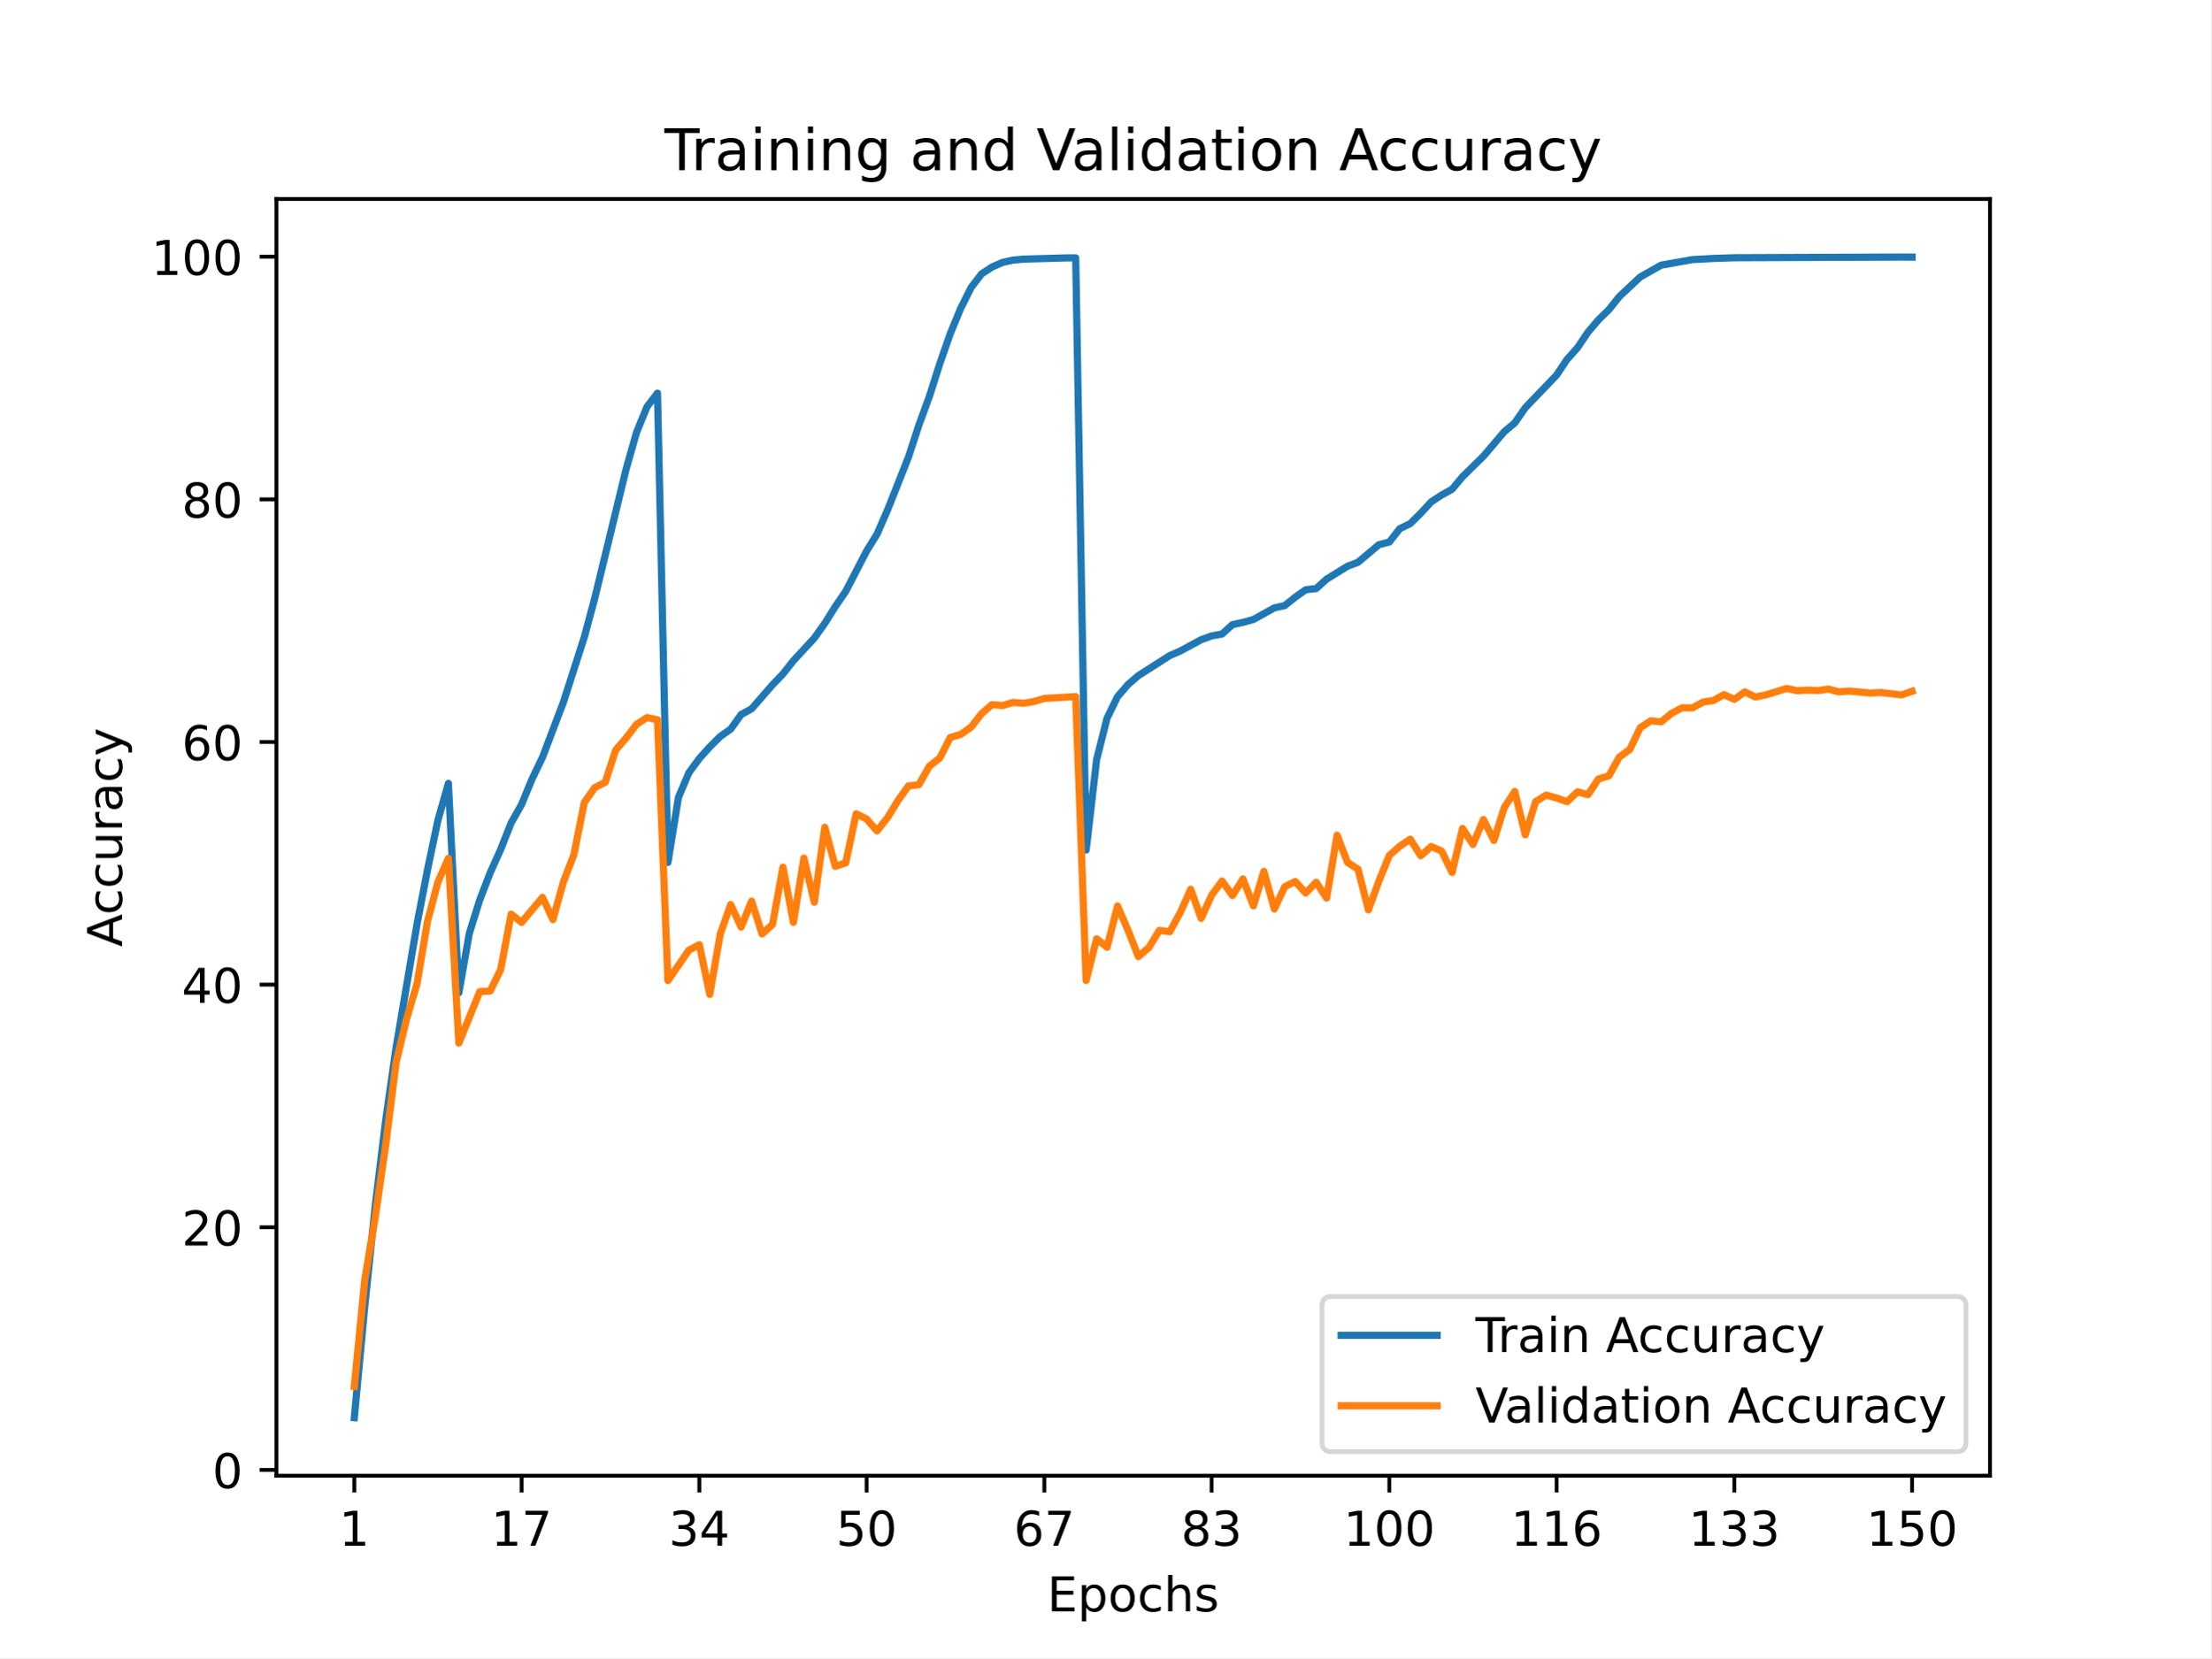
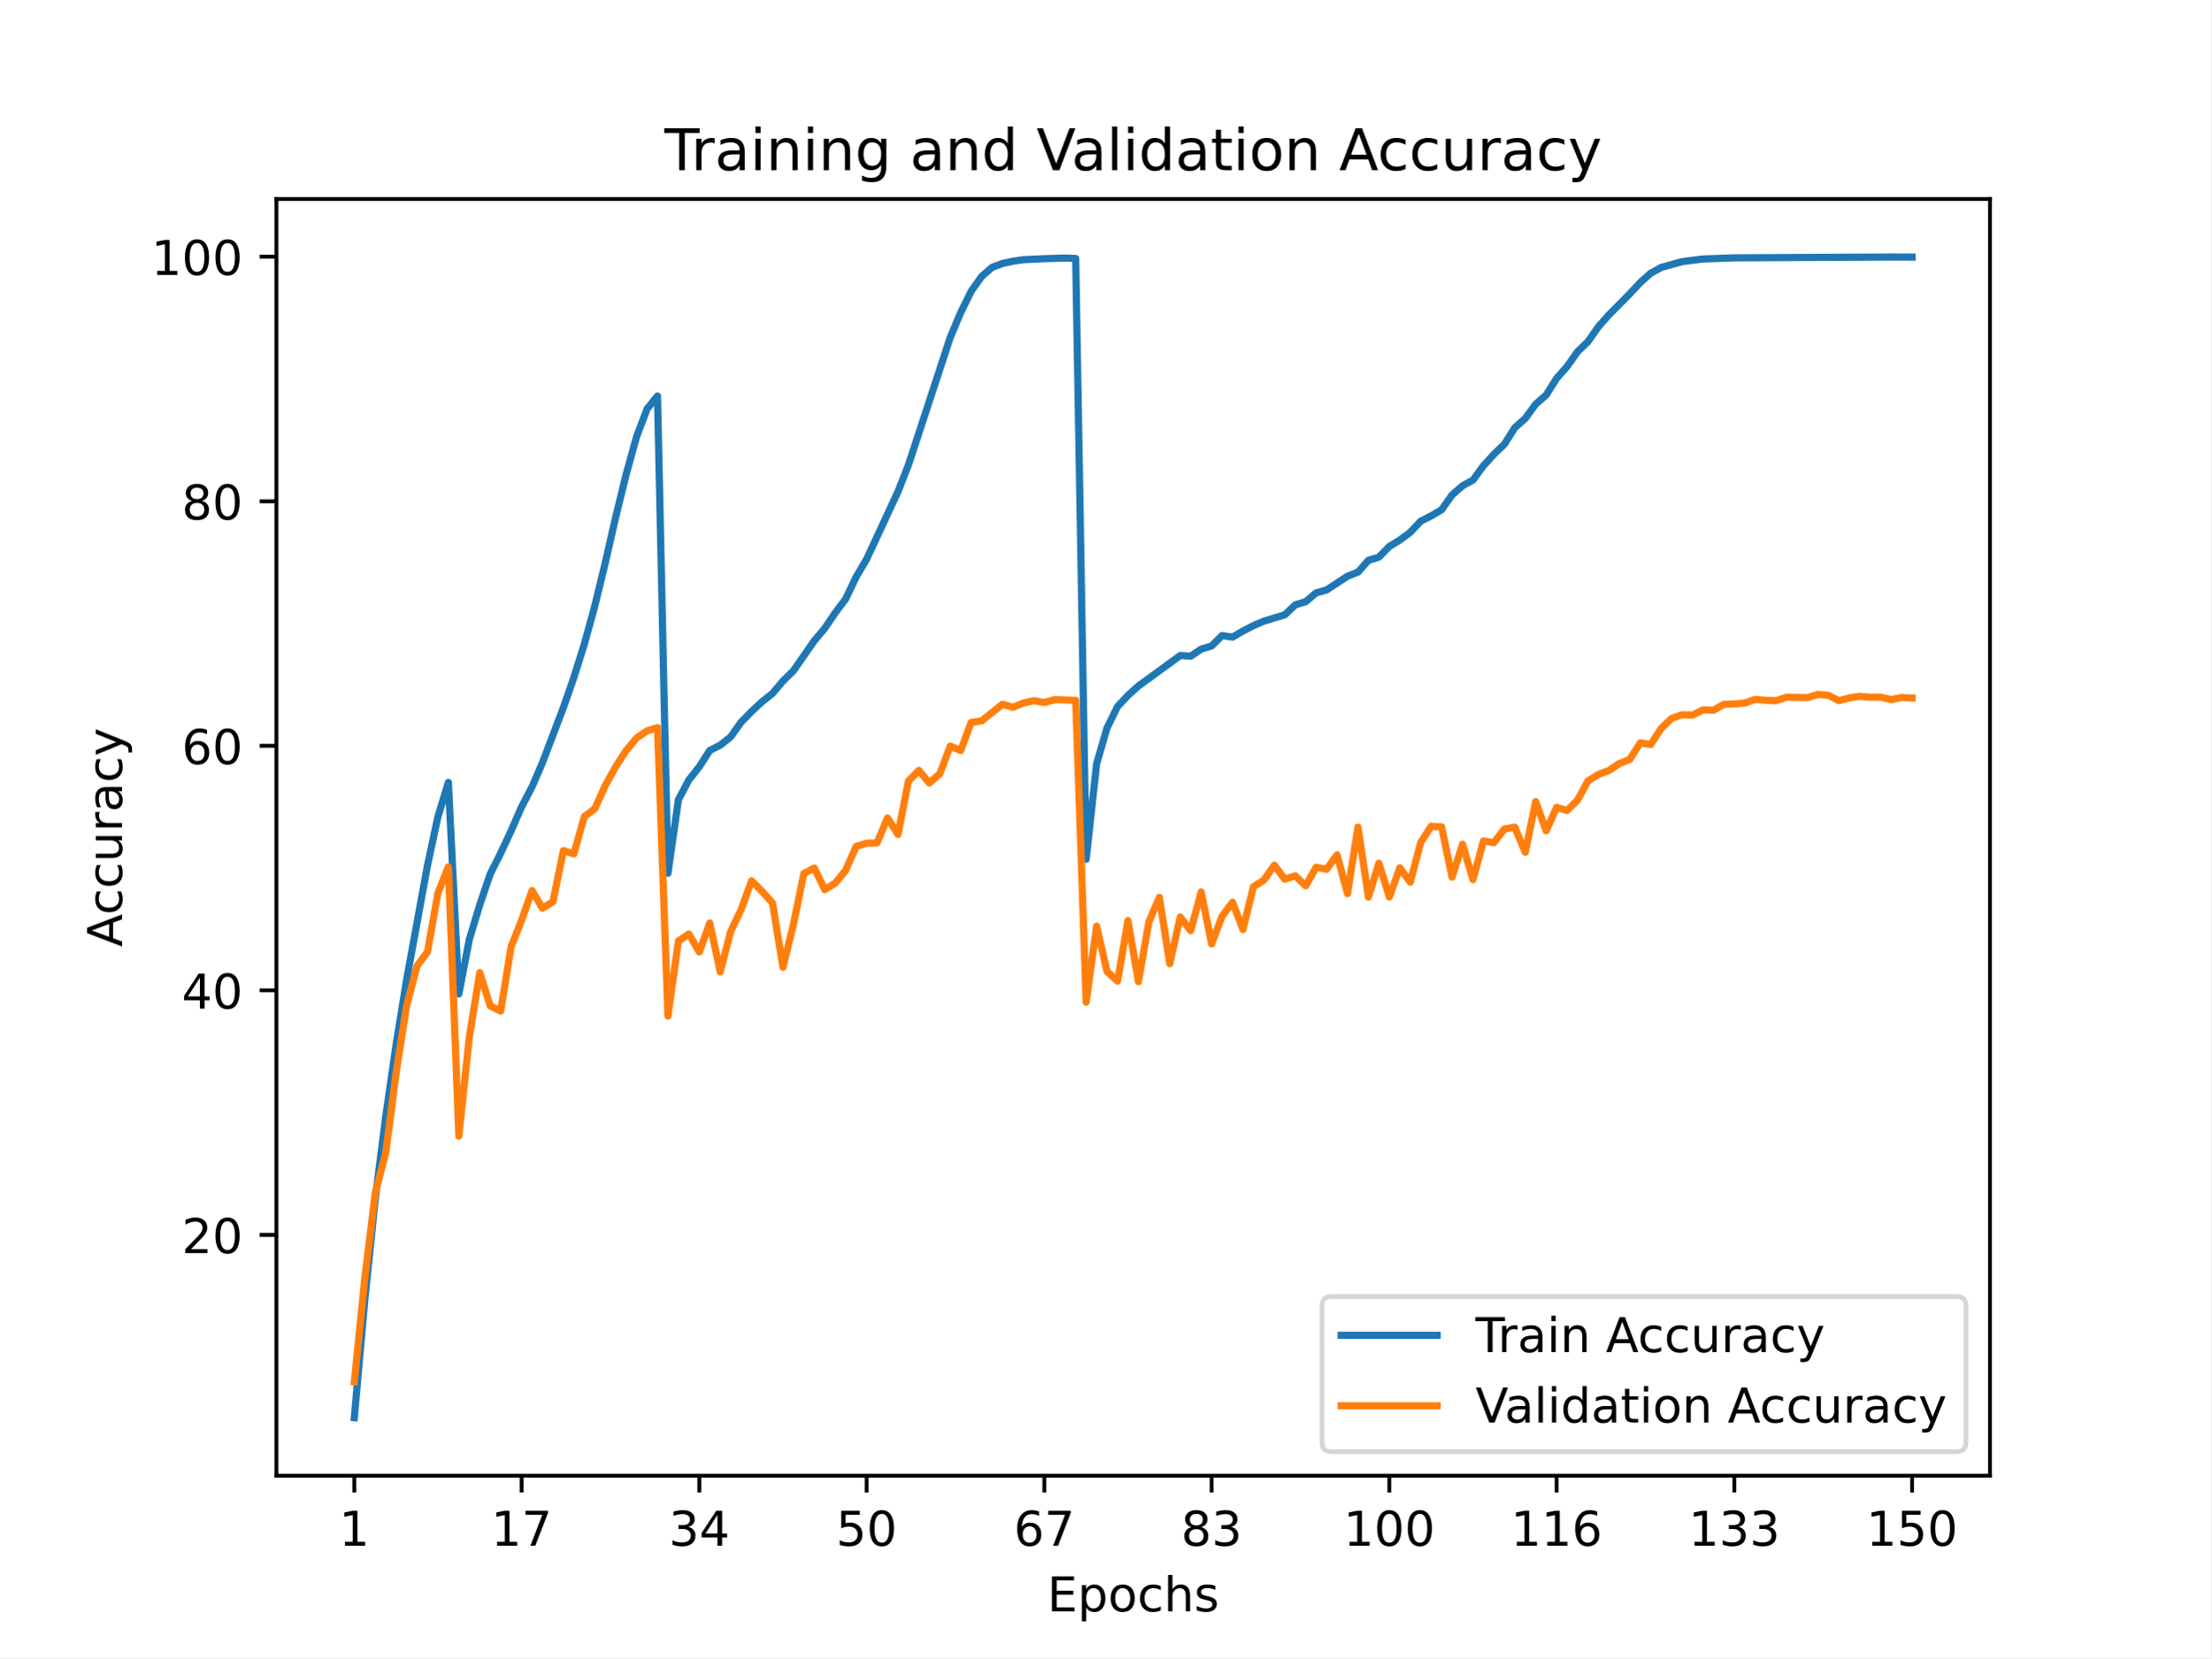
<svg xmlns="http://www.w3.org/2000/svg" xmlns:xlink="http://www.w3.org/1999/xlink" width="460.8pt" height="345.6pt" viewBox="0 0 460.8 345.6" version="1.1">
  <defs>
    <style type="text/css">*{stroke-linejoin: round; stroke-linecap: butt}</style>
  </defs>
  <g id="figure_1">
    <g id="patch_1">
      <path d="M 0 345.6  L 460.8 345.6  L 460.8 0  L 0 0  z " style="fill: #ffffff" />
    </g>
    <g id="axes_1">
      <g id="patch_2">
        <path d="M 57.6 307.584  L 414.72 307.584  L 414.72 41.472  L 57.6 41.472  z " style="fill: #ffffff" />
      </g>
      <g id="matplotlib.axis_1">
        <g id="xtick_1">
          <g id="line2d_1">
            <defs>
-               <path id="m2bbf288b9b" d="M 0 0  L 0 3.5  " style="stroke: #000000; stroke-width: 0.8" />
+               <path id="m70bf646342" d="M 0 0  L 0 3.5  " style="stroke: #000000; stroke-width: 0.8" />
            </defs>
            <g>
-               <use xlink:href="#m2bbf288b9b" x="73.833" y="307.584" style="stroke: #000000; stroke-width: 0.8" />
+               <use xlink:href="#m70bf646342" x="73.833" y="307.584" style="stroke: #000000; stroke-width: 0.8" />
            </g>
          </g>
          <g id="text_1">
            <g transform="translate(70.65148 322.1824) scale(0.1 -0.1)">
              <defs>
                <path id="DejaVuSans-31" d="M 794 531  L 1825 531  L 1825 4091  L 703 3866  L 703 4441  L 1819 4666  L 2450 4666  L 2450 531  L 3481 531  L 3481 0  L 794 0  L 794 531  z " transform="scale(0.015625)" />
              </defs>
              <use xlink:href="#DejaVuSans-31" />
            </g>
          </g>
        </g>
        <g id="xtick_2">
          <g id="line2d_2">
            <g>
-               <use xlink:href="#m2bbf288b9b" x="108.695" y="307.584" style="stroke: #000000; stroke-width: 0.8" />
+               <use xlink:href="#m70bf646342" x="108.695" y="307.584" style="stroke: #000000; stroke-width: 0.8" />
            </g>
          </g>
          <g id="text_2">
            <g transform="translate(102.3325 322.1824) scale(0.1 -0.1)">
              <defs>
                <path id="DejaVuSans-37" d="M 525 4666  L 3525 4666  L 3525 4397  L 1831 0  L 1172 0  L 2766 4134  L 525 4134  L 525 4666  z " transform="scale(0.015625)" />
              </defs>
              <use xlink:href="#DejaVuSans-31" />
              <use xlink:href="#DejaVuSans-37" x="63.623" />
            </g>
          </g>
        </g>
        <g id="xtick_3">
          <g id="line2d_3">
            <g>
-               <use xlink:href="#m2bbf288b9b" x="145.736" y="307.584" style="stroke: #000000; stroke-width: 0.8" />
+               <use xlink:href="#m70bf646342" x="145.736" y="307.584" style="stroke: #000000; stroke-width: 0.8" />
            </g>
          </g>
          <g id="text_3">
            <g transform="translate(139.3736 322.1824) scale(0.1 -0.1)">
              <defs>
                <path id="DejaVuSans-33" d="M 2597 2516  Q 3050 2419 3304 2112  Q 3559 1806 3559 1356  Q 3559 666 3084 287  Q 2609 -91 1734 -91  Q 1441 -91 1130 -33  Q 819 25 488 141  L 488 750  Q 750 597 1062 519  Q 1375 441 1716 441  Q 2309 441 2620 675  Q 2931 909 2931 1356  Q 2931 1769 2642 2001  Q 2353 2234 1838 2234  L 1294 2234  L 1294 2753  L 1863 2753  Q 2328 2753 2575 2939  Q 2822 3125 2822 3475  Q 2822 3834 2567 4026  Q 2313 4219 1838 4219  Q 1578 4219 1281 4162  Q 984 4106 628 3988  L 628 4550  Q 988 4650 1302 4700  Q 1616 4750 1894 4750  Q 2613 4750 3031 4423  Q 3450 4097 3450 3541  Q 3450 3153 3228 2886  Q 3006 2619 2597 2516  z " transform="scale(0.015625)" />
                <path id="DejaVuSans-34" d="M 2419 4116  L 825 1625  L 2419 1625  L 2419 4116  z M 2253 4666  L 3047 4666  L 3047 1625  L 3713 1625  L 3713 1100  L 3047 1100  L 3047 0  L 2419 0  L 2419 1100  L 313 1100  L 313 1709  L 2253 4666  z " transform="scale(0.015625)" />
              </defs>
              <use xlink:href="#DejaVuSans-33" />
              <use xlink:href="#DejaVuSans-34" x="63.623" />
            </g>
          </g>
        </g>
        <g id="xtick_4">
          <g id="line2d_4">
            <g>
-               <use xlink:href="#m2bbf288b9b" x="180.598" y="307.584" style="stroke: #000000; stroke-width: 0.8" />
+               <use xlink:href="#m70bf646342" x="180.598" y="307.584" style="stroke: #000000; stroke-width: 0.8" />
            </g>
          </g>
          <g id="text_4">
            <g transform="translate(174.2358 322.1824) scale(0.1 -0.1)">
              <defs>
                <path id="DejaVuSans-35" d="M 691 4666  L 3169 4666  L 3169 4134  L 1269 4134  L 1269 2991  Q 1406 3038 1543 3061  Q 1681 3084 1819 3084  Q 2600 3084 3056 2656  Q 3513 2228 3513 1497  Q 3513 744 3044 326  Q 2575 -91 1722 -91  Q 1428 -91 1123 -41  Q 819 9 494 109  L 494 744  Q 775 591 1075 516  Q 1375 441 1709 441  Q 2250 441 2565 725  Q 2881 1009 2881 1497  Q 2881 1984 2565 2268  Q 2250 2553 1709 2553  Q 1456 2553 1204 2497  Q 953 2441 691 2322  L 691 4666  z " transform="scale(0.015625)" />
                <path id="DejaVuSans-30" d="M 2034 4250  Q 1547 4250 1301 3770  Q 1056 3291 1056 2328  Q 1056 1369 1301 889  Q 1547 409 2034 409  Q 2525 409 2770 889  Q 3016 1369 3016 2328  Q 3016 3291 2770 3770  Q 2525 4250 2034 4250  z M 2034 4750  Q 2819 4750 3233 4129  Q 3647 3509 3647 2328  Q 3647 1150 3233 529  Q 2819 -91 2034 -91  Q 1250 -91 836 529  Q 422 1150 422 2328  Q 422 3509 836 4129  Q 1250 4750 2034 4750  z " transform="scale(0.015625)" />
              </defs>
              <use xlink:href="#DejaVuSans-35" />
              <use xlink:href="#DejaVuSans-30" x="63.623" />
            </g>
          </g>
        </g>
        <g id="xtick_5">
          <g id="line2d_5">
            <g>
-               <use xlink:href="#m2bbf288b9b" x="217.639" y="307.584" style="stroke: #000000; stroke-width: 0.8" />
+               <use xlink:href="#m70bf646342" x="217.639" y="307.584" style="stroke: #000000; stroke-width: 0.8" />
            </g>
          </g>
          <g id="text_5">
            <g transform="translate(211.2769 322.1824) scale(0.1 -0.1)">
              <defs>
                <path id="DejaVuSans-36" d="M 2113 2584  Q 1688 2584 1439 2293  Q 1191 2003 1191 1497  Q 1191 994 1439 701  Q 1688 409 2113 409  Q 2538 409 2786 701  Q 3034 994 3034 1497  Q 3034 2003 2786 2293  Q 2538 2584 2113 2584  z M 3366 4563  L 3366 3988  Q 3128 4100 2886 4159  Q 2644 4219 2406 4219  Q 1781 4219 1451 3797  Q 1122 3375 1075 2522  Q 1259 2794 1537 2939  Q 1816 3084 2150 3084  Q 2853 3084 3261 2657  Q 3669 2231 3669 1497  Q 3669 778 3244 343  Q 2819 -91 2113 -91  Q 1303 -91 875 529  Q 447 1150 447 2328  Q 447 3434 972 4092  Q 1497 4750 2381 4750  Q 2619 4750 2861 4703  Q 3103 4656 3366 4563  z " transform="scale(0.015625)" />
              </defs>
              <use xlink:href="#DejaVuSans-36" />
              <use xlink:href="#DejaVuSans-37" x="63.623" />
            </g>
          </g>
        </g>
        <g id="xtick_6">
          <g id="line2d_6">
            <g>
-               <use xlink:href="#m2bbf288b9b" x="252.502" y="307.584" style="stroke: #000000; stroke-width: 0.8" />
+               <use xlink:href="#m70bf646342" x="252.502" y="307.584" style="stroke: #000000; stroke-width: 0.8" />
            </g>
          </g>
          <g id="text_6">
            <g transform="translate(246.1392 322.1824) scale(0.1 -0.1)">
              <defs>
                <path id="DejaVuSans-38" d="M 2034 2216  Q 1584 2216 1326 1975  Q 1069 1734 1069 1313  Q 1069 891 1326 650  Q 1584 409 2034 409  Q 2484 409 2743 651  Q 3003 894 3003 1313  Q 3003 1734 2745 1975  Q 2488 2216 2034 2216  z M 1403 2484  Q 997 2584 770 2862  Q 544 3141 544 3541  Q 544 4100 942 4425  Q 1341 4750 2034 4750  Q 2731 4750 3128 4425  Q 3525 4100 3525 3541  Q 3525 3141 3298 2862  Q 3072 2584 2669 2484  Q 3125 2378 3379 2068  Q 3634 1759 3634 1313  Q 3634 634 3220 271  Q 2806 -91 2034 -91  Q 1263 -91 848 271  Q 434 634 434 1313  Q 434 1759 690 2068  Q 947 2378 1403 2484  z M 1172 3481  Q 1172 3119 1398 2916  Q 1625 2713 2034 2713  Q 2441 2713 2670 2916  Q 2900 3119 2900 3481  Q 2900 3844 2670 4047  Q 2441 4250 2034 4250  Q 1625 4250 1398 4047  Q 1172 3844 1172 3481  z " transform="scale(0.015625)" />
              </defs>
              <use xlink:href="#DejaVuSans-38" />
              <use xlink:href="#DejaVuSans-33" x="63.623" />
            </g>
          </g>
        </g>
        <g id="xtick_7">
          <g id="line2d_7">
            <g>
-               <use xlink:href="#m2bbf288b9b" x="289.543" y="307.584" style="stroke: #000000; stroke-width: 0.8" />
+               <use xlink:href="#m70bf646342" x="289.543" y="307.584" style="stroke: #000000; stroke-width: 0.8" />
            </g>
          </g>
          <g id="text_7">
            <g transform="translate(279.999 322.1824) scale(0.1 -0.1)">
              <use xlink:href="#DejaVuSans-31" />
              <use xlink:href="#DejaVuSans-30" x="63.623" />
              <use xlink:href="#DejaVuSans-30" x="127.246" />
            </g>
          </g>
        </g>
        <g id="xtick_8">
          <g id="line2d_8">
            <g>
-               <use xlink:href="#m2bbf288b9b" x="324.405" y="307.584" style="stroke: #000000; stroke-width: 0.8" />
+               <use xlink:href="#m70bf646342" x="324.405" y="307.584" style="stroke: #000000; stroke-width: 0.8" />
            </g>
          </g>
          <g id="text_8">
            <g transform="translate(314.8613 322.1824) scale(0.1 -0.1)">
              <use xlink:href="#DejaVuSans-31" />
              <use xlink:href="#DejaVuSans-31" x="63.623" />
              <use xlink:href="#DejaVuSans-36" x="127.246" />
            </g>
          </g>
        </g>
        <g id="xtick_9">
          <g id="line2d_9">
            <g>
-               <use xlink:href="#m2bbf288b9b" x="361.446" y="307.584" style="stroke: #000000; stroke-width: 0.8" />
+               <use xlink:href="#m70bf646342" x="361.446" y="307.584" style="stroke: #000000; stroke-width: 0.8" />
            </g>
          </g>
          <g id="text_9">
            <g transform="translate(351.9024 322.1824) scale(0.1 -0.1)">
              <use xlink:href="#DejaVuSans-31" />
              <use xlink:href="#DejaVuSans-33" x="63.623" />
              <use xlink:href="#DejaVuSans-33" x="127.246" />
            </g>
          </g>
        </g>
        <g id="xtick_10">
          <g id="line2d_10">
            <g>
-               <use xlink:href="#m2bbf288b9b" x="398.487" y="307.584" style="stroke: #000000; stroke-width: 0.8" />
+               <use xlink:href="#m70bf646342" x="398.487" y="307.584" style="stroke: #000000; stroke-width: 0.8" />
            </g>
          </g>
          <g id="text_10">
            <g transform="translate(388.9435 322.1824) scale(0.1 -0.1)">
              <use xlink:href="#DejaVuSans-31" />
              <use xlink:href="#DejaVuSans-35" x="63.623" />
              <use xlink:href="#DejaVuSans-30" x="127.246" />
            </g>
          </g>
        </g>
        <g id="text_11">
          <g transform="translate(218.2444 335.8606) scale(0.1 -0.1)">
            <defs>
              <path id="DejaVuSans-45" d="M 628 4666  L 3578 4666  L 3578 4134  L 1259 4134  L 1259 2753  L 3481 2753  L 3481 2222  L 1259 2222  L 1259 531  L 3634 531  L 3634 0  L 628 0  L 628 4666  z " transform="scale(0.015625)" />
              <path id="DejaVuSans-70" d="M 1159 525  L 1159 -1331  L 581 -1331  L 581 3500  L 1159 3500  L 1159 2969  Q 1341 3281 1617 3432  Q 1894 3584 2278 3584  Q 2916 3584 3314 3078  Q 3713 2572 3713 1747  Q 3713 922 3314 415  Q 2916 -91 2278 -91  Q 1894 -91 1617 61  Q 1341 213 1159 525  z M 3116 1747  Q 3116 2381 2855 2742  Q 2594 3103 2138 3103  Q 1681 3103 1420 2742  Q 1159 2381 1159 1747  Q 1159 1113 1420 752  Q 1681 391 2138 391  Q 2594 391 2855 752  Q 3116 1113 3116 1747  z " transform="scale(0.015625)" />
              <path id="DejaVuSans-6f" d="M 1959 3097  Q 1497 3097 1228 2736  Q 959 2375 959 1747  Q 959 1119 1226 758  Q 1494 397 1959 397  Q 2419 397 2687 759  Q 2956 1122 2956 1747  Q 2956 2369 2687 2733  Q 2419 3097 1959 3097  z M 1959 3584  Q 2709 3584 3137 3096  Q 3566 2609 3566 1747  Q 3566 888 3137 398  Q 2709 -91 1959 -91  Q 1206 -91 779 398  Q 353 888 353 1747  Q 353 2609 779 3096  Q 1206 3584 1959 3584  z " transform="scale(0.015625)" />
              <path id="DejaVuSans-63" d="M 3122 3366  L 3122 2828  Q 2878 2963 2633 3030  Q 2388 3097 2138 3097  Q 1578 3097 1268 2742  Q 959 2388 959 1747  Q 959 1106 1268 751  Q 1578 397 2138 397  Q 2388 397 2633 464  Q 2878 531 3122 666  L 3122 134  Q 2881 22 2623 -34  Q 2366 -91 2075 -91  Q 1284 -91 818 406  Q 353 903 353 1747  Q 353 2603 823 3093  Q 1294 3584 2113 3584  Q 2378 3584 2631 3529  Q 2884 3475 3122 3366  z " transform="scale(0.015625)" />
              <path id="DejaVuSans-68" d="M 3513 2113  L 3513 0  L 2938 0  L 2938 2094  Q 2938 2591 2744 2837  Q 2550 3084 2163 3084  Q 1697 3084 1428 2787  Q 1159 2491 1159 1978  L 1159 0  L 581 0  L 581 4863  L 1159 4863  L 1159 2956  Q 1366 3272 1645 3428  Q 1925 3584 2291 3584  Q 2894 3584 3203 3211  Q 3513 2838 3513 2113  z " transform="scale(0.015625)" />
              <path id="DejaVuSans-73" d="M 2834 3397  L 2834 2853  Q 2591 2978 2328 3040  Q 2066 3103 1784 3103  Q 1356 3103 1142 2972  Q 928 2841 928 2578  Q 928 2378 1081 2264  Q 1234 2150 1697 2047  L 1894 2003  Q 2506 1872 2764 1633  Q 3022 1394 3022 966  Q 3022 478 2636 193  Q 2250 -91 1575 -91  Q 1294 -91 989 -36  Q 684 19 347 128  L 347 722  Q 666 556 975 473  Q 1284 391 1588 391  Q 1994 391 2212 530  Q 2431 669 2431 922  Q 2431 1156 2273 1281  Q 2116 1406 1581 1522  L 1381 1569  Q 847 1681 609 1914  Q 372 2147 372 2553  Q 372 3047 722 3315  Q 1072 3584 1716 3584  Q 2034 3584 2315 3537  Q 2597 3491 2834 3397  z " transform="scale(0.015625)" />
            </defs>
            <use xlink:href="#DejaVuSans-45" />
            <use xlink:href="#DejaVuSans-70" x="63.184" />
            <use xlink:href="#DejaVuSans-6f" x="126.66" />
            <use xlink:href="#DejaVuSans-63" x="187.842" />
            <use xlink:href="#DejaVuSans-68" x="242.822" />
            <use xlink:href="#DejaVuSans-73" x="306.201" />
          </g>
        </g>
      </g>
      <g id="matplotlib.axis_2">
        <g id="ytick_1">
          <g id="line2d_11">
            <defs>
-               <path id="m4a420f2486" d="M 0 0  L -3.5 0  " style="stroke: #000000; stroke-width: 0.8" />
+               <path id="m95fb54e5c7" d="M 0 0  L -3.5 0  " style="stroke: #000000; stroke-width: 0.8" />
            </defs>
            <g>
-               <use xlink:href="#m4a420f2486" x="57.6" y="306.38" style="stroke: #000000; stroke-width: 0.8" />
+               <use xlink:href="#m95fb54e5c7" x="57.6" y="257.397" style="stroke: #000000; stroke-width: 0.8" />
            </g>
          </g>
          <g id="text_12">
-             <g transform="translate(44.2375 310.1789) scale(0.1 -0.1)">
-               <use xlink:href="#DejaVuSans-30" />
+             <g transform="translate(37.875 261.1965) scale(0.1 -0.1)">
+               <defs>
+                 <path id="DejaVuSans-32" d="M 1228 531  L 3431 531  L 3431 0  L 469 0  L 469 531  Q 828 903 1448 1529  Q 2069 2156 2228 2338  Q 2531 2678 2651 2914  Q 2772 3150 2772 3378  Q 2772 3750 2511 3984  Q 2250 4219 1831 4219  Q 1534 4219 1204 4116  Q 875 4013 500 3803  L 500 4441  Q 881 4594 1212 4672  Q 1544 4750 1819 4750  Q 2544 4750 2975 4387  Q 3406 4025 3406 3419  Q 3406 3131 3298 2873  Q 3191 2616 2906 2266  Q 2828 2175 2409 1742  Q 1991 1309 1228 531  z " transform="scale(0.015625)" />
+               </defs>
+               <use xlink:href="#DejaVuSans-32" />
+               <use xlink:href="#DejaVuSans-30" x="63.623" />
            </g>
          </g>
        </g>
        <g id="ytick_2">
          <g id="line2d_12">
            <g>
-               <use xlink:href="#m4a420f2486" x="57.6" y="255.803" style="stroke: #000000; stroke-width: 0.8" />
+               <use xlink:href="#m95fb54e5c7" x="57.6" y="206.423" style="stroke: #000000; stroke-width: 0.8" />
            </g>
          </g>
          <g id="text_13">
-             <g transform="translate(37.875 259.6024) scale(0.1 -0.1)">
-               <defs>
-                 <path id="DejaVuSans-32" d="M 1228 531  L 3431 531  L 3431 0  L 469 0  L 469 531  Q 828 903 1448 1529  Q 2069 2156 2228 2338  Q 2531 2678 2651 2914  Q 2772 3150 2772 3378  Q 2772 3750 2511 3984  Q 2250 4219 1831 4219  Q 1534 4219 1204 4116  Q 875 4013 500 3803  L 500 4441  Q 881 4594 1212 4672  Q 1544 4750 1819 4750  Q 2544 4750 2975 4387  Q 3406 4025 3406 3419  Q 3406 3131 3298 2873  Q 3191 2616 2906 2266  Q 2828 2175 2409 1742  Q 1991 1309 1228 531  z " transform="scale(0.015625)" />
-               </defs>
-               <use xlink:href="#DejaVuSans-32" />
+             <g transform="translate(37.875 210.222) scale(0.1 -0.1)">
+               <use xlink:href="#DejaVuSans-34" />
              <use xlink:href="#DejaVuSans-30" x="63.623" />
            </g>
          </g>
        </g>
        <g id="ytick_3">
          <g id="line2d_13">
            <g>
-               <use xlink:href="#m4a420f2486" x="57.6" y="205.227" style="stroke: #000000; stroke-width: 0.8" />
+               <use xlink:href="#m95fb54e5c7" x="57.6" y="155.448" style="stroke: #000000; stroke-width: 0.8" />
            </g>
          </g>
          <g id="text_14">
-             <g transform="translate(37.875 209.0259) scale(0.1 -0.1)">
-               <use xlink:href="#DejaVuSans-34" />
+             <g transform="translate(37.875 159.2475) scale(0.1 -0.1)">
+               <use xlink:href="#DejaVuSans-36" />
              <use xlink:href="#DejaVuSans-30" x="63.623" />
            </g>
          </g>
        </g>
        <g id="ytick_4">
          <g id="line2d_14">
            <g>
-               <use xlink:href="#m4a420f2486" x="57.6" y="154.65" style="stroke: #000000; stroke-width: 0.8" />
+               <use xlink:href="#m95fb54e5c7" x="57.6" y="104.474" style="stroke: #000000; stroke-width: 0.8" />
            </g>
          </g>
          <g id="text_15">
-             <g transform="translate(37.875 158.4494) scale(0.1 -0.1)">
-               <use xlink:href="#DejaVuSans-36" />
+             <g transform="translate(37.875 108.2729) scale(0.1 -0.1)">
+               <use xlink:href="#DejaVuSans-38" />
              <use xlink:href="#DejaVuSans-30" x="63.623" />
            </g>
          </g>
        </g>
        <g id="ytick_5">
          <g id="line2d_15">
            <g>
-               <use xlink:href="#m4a420f2486" x="57.6" y="104.074" style="stroke: #000000; stroke-width: 0.8" />
+               <use xlink:href="#m95fb54e5c7" x="57.6" y="53.499" style="stroke: #000000; stroke-width: 0.8" />
            </g>
          </g>
          <g id="text_16">
-             <g transform="translate(37.875 107.8729) scale(0.1 -0.1)">
-               <use xlink:href="#DejaVuSans-38" />
-               <use xlink:href="#DejaVuSans-30" x="63.623" />
-             </g>
-           </g>
-         </g>
-         <g id="ytick_6">
-           <g id="line2d_16">
-             <g>
-               <use xlink:href="#m4a420f2486" x="57.6" y="53.497" style="stroke: #000000; stroke-width: 0.8" />
-             </g>
-           </g>
-           <g id="text_17">
-             <g transform="translate(31.5125 57.29641) scale(0.1 -0.1)">
+             <g transform="translate(31.5125 57.2984) scale(0.1 -0.1)">
              <use xlink:href="#DejaVuSans-31" />
              <use xlink:href="#DejaVuSans-30" x="63.623" />
              <use xlink:href="#DejaVuSans-30" x="127.246" />
            </g>
          </g>
        </g>
-         <g id="text_18">
+         <g id="text_17">
          <g transform="translate(25.43281 197.3561) rotate(-90) scale(0.1 -0.1)">
            <defs>
              <path id="DejaVuSans-41" d="M 2188 4044  L 1331 1722  L 3047 1722  L 2188 4044  z M 1831 4666  L 2547 4666  L 4325 0  L 3669 0  L 3244 1197  L 1141 1197  L 716 0  L 50 0  L 1831 4666  z " transform="scale(0.015625)" />
              <path id="DejaVuSans-75" d="M 544 1381  L 544 3500  L 1119 3500  L 1119 1403  Q 1119 906 1312 657  Q 1506 409 1894 409  Q 2359 409 2629 706  Q 2900 1003 2900 1516  L 2900 3500  L 3475 3500  L 3475 0  L 2900 0  L 2900 538  Q 2691 219 2414 64  Q 2138 -91 1772 -91  Q 1169 -91 856 284  Q 544 659 544 1381  z M 1991 3584  L 1991 3584  z " transform="scale(0.015625)" />
              <path id="DejaVuSans-72" d="M 2631 2963  Q 2534 3019 2420 3045  Q 2306 3072 2169 3072  Q 1681 3072 1420 2755  Q 1159 2438 1159 1844  L 1159 0  L 581 0  L 581 3500  L 1159 3500  L 1159 2956  Q 1341 3275 1631 3429  Q 1922 3584 2338 3584  Q 2397 3584 2469 3576  Q 2541 3569 2628 3553  L 2631 2963  z " transform="scale(0.015625)" />
              <path id="DejaVuSans-61" d="M 2194 1759  Q 1497 1759 1228 1600  Q 959 1441 959 1056  Q 959 750 1161 570  Q 1363 391 1709 391  Q 2188 391 2477 730  Q 2766 1069 2766 1631  L 2766 1759  L 2194 1759  z M 3341 1997  L 3341 0  L 2766 0  L 2766 531  Q 2569 213 2275 61  Q 1981 -91 1556 -91  Q 1019 -91 701 211  Q 384 513 384 1019  Q 384 1609 779 1909  Q 1175 2209 1959 2209  L 2766 2209  L 2766 2266  Q 2766 2663 2505 2880  Q 2244 3097 1772 3097  Q 1472 3097 1187 3025  Q 903 2953 641 2809  L 641 3341  Q 956 3463 1253 3523  Q 1550 3584 1831 3584  Q 2591 3584 2966 3190  Q 3341 2797 3341 1997  z " transform="scale(0.015625)" />
              <path id="DejaVuSans-79" d="M 2059 -325  Q 1816 -950 1584 -1140  Q 1353 -1331 966 -1331  L 506 -1331  L 506 -850  L 844 -850  Q 1081 -850 1212 -737  Q 1344 -625 1503 -206  L 1606 56  L 191 3500  L 800 3500  L 1894 763  L 2988 3500  L 3597 3500  L 2059 -325  z " transform="scale(0.015625)" />
            </defs>
            <use xlink:href="#DejaVuSans-41" />
            <use xlink:href="#DejaVuSans-63" x="66.658" />
            <use xlink:href="#DejaVuSans-63" x="121.639" />
            <use xlink:href="#DejaVuSans-75" x="176.619" />
            <use xlink:href="#DejaVuSans-72" x="239.998" />
            <use xlink:href="#DejaVuSans-61" x="281.111" />
            <use xlink:href="#DejaVuSans-63" x="342.391" />
            <use xlink:href="#DejaVuSans-79" x="397.371" />
          </g>
        </g>
      </g>
+       <g id="line2d_16">
+         <path d="M 73.833 295.488  L 76.012 270.992  L 78.191 249.942  L 80.369 232.825  L 82.548 217.754  L 84.727 204.244  L 89.085 180.375  L 91.264 170.208  L 93.443 163.082  L 95.622 207.159  L 97.801 195.807  L 99.979 188.605  L 102.158 182.174  L 104.337 177.826  L 106.516 173.152  L 108.695 168.177  L 110.874 163.997  L 113.053 158.943  L 117.411 147.471  L 119.589 141.209  L 121.768 134.271  L 123.947 126.326  L 126.126 117.345  L 128.305 107.785  L 130.484 98.892  L 132.663 91.016  L 134.842 85.246  L 137.021 82.537  L 139.199 182.014  L 141.378 166.686  L 143.557 162.564  L 145.736 159.814  L 147.915 156.412  L 150.094 155.313  L 152.273 153.585  L 154.452 150.519  L 156.631 148.286  L 158.809 146.26  L 160.988 144.535  L 163.167 141.945  L 165.346 139.807  L 169.704 133.544  L 171.883 130.958  L 174.062 127.728  L 176.241 124.825  L 178.419 120.253  L 180.598 116.555  L 187.135 102.478  L 189.314 96.922  L 198.029 70.331  L 200.208 65.155  L 202.387 60.72  L 204.566 57.636  L 206.745 55.724  L 208.924 54.909  L 211.103 54.435  L 213.282 54.124  L 217.639 53.917  L 221.997 53.79  L 224.176 53.866  L 226.355 179.098  L 228.534 159.195  L 230.713 151.704  L 232.892 147.264  L 235.071 144.942  L 237.249 142.982  L 245.965 136.626  L 248.144 136.769  L 250.323 135.298  L 252.502 134.638  L 254.681 132.466  L 256.859 132.793  L 259.038 131.526  L 261.217 130.394  L 263.396 129.461  L 267.754 128.139  L 269.933 126.074  L 272.112 125.401  L 274.291 123.564  L 276.469 122.955  L 280.827 120.1  L 283.006 119.244  L 285.185 116.787  L 287.364 116.116  L 289.543 113.894  L 291.722 112.568  L 293.901 110.947  L 296.079 108.633  L 298.258 107.525  L 300.437 106.245  L 302.616 103.156  L 304.795 101.247  L 306.974 100.057  L 309.153 97.077  L 311.332 94.694  L 313.511 92.594  L 315.689 89.153  L 317.868 87.211  L 320.047 84.232  L 322.226 82.341  L 324.405 78.851  L 326.584 76.394  L 328.763 73.303  L 330.942 71.195  L 333.121 68.091  L 335.299 65.629  L 339.657 61.222  L 341.836 58.887  L 344.015 56.945  L 346.194 55.74  L 350.552 54.529  L 354.909 53.976  L 361.446 53.746  L 394.129 53.568  L 398.487 53.583  L 398.487 53.583  " clip-path="url(#pa64e84bd98)" style="fill: none; stroke: #1f77b4; stroke-width: 1.5; stroke-linecap: square" />
+       </g>
      <g id="line2d_17">
-         <path d="M 73.833 295.488  L 76.012 272.289  L 78.191 251.33  L 80.369 233.549  L 82.548 218.27  L 86.906 192.593  L 89.085 181.299  L 91.264 170.933  L 93.443 163.279  L 95.622 206.929  L 97.801 194.545  L 99.979 187.555  L 102.158 181.898  L 104.337 177.048  L 106.516 171.525  L 108.695 167.674  L 110.874 162.371  L 113.053 157.847  L 117.411 146.348  L 121.768 132.778  L 123.947 124.666  L 130.484 97.752  L 132.663 90.087  L 134.842 84.771  L 137.021 81.939  L 139.199 179.756  L 141.378 166.22  L 143.557 161.068  L 145.736 158.102  L 147.915 155.674  L 150.094 153.505  L 152.273 151.97  L 154.452 148.927  L 156.631 147.736  L 160.988 142.734  L 163.167 140.466  L 165.346 137.707  L 169.704 132.991  L 171.883 129.923  L 174.062 126.449  L 176.241 123.267  L 180.598 114.846  L 182.777 111.321  L 184.956 106.319  L 189.314 95.306  L 191.493 88.62  L 193.672 82.657  L 195.851 75.806  L 198.029 69.555  L 200.208 64.278  L 202.387 59.918  L 204.566 57.078  L 206.745 55.654  L 208.924 54.696  L 211.103 54.21  L 213.282 54.008  L 221.997 53.76  L 224.176 53.74  L 226.355 177.182  L 228.534 158.335  L 230.713 149.681  L 232.892 145.21  L 235.071 142.679  L 237.249 140.812  L 243.786 136.637  L 245.965 135.687  L 250.323 133.335  L 252.502 132.543  L 254.681 132.144  L 256.859 130.184  L 259.038 129.721  L 261.217 129.114  L 265.575 126.697  L 267.754 126.214  L 269.933 124.471  L 272.112 122.921  L 274.291 122.673  L 276.469 120.708  L 280.827 118.015  L 283.006 117.196  L 287.364 113.526  L 289.543 112.968  L 291.722 110.188  L 293.901 109.131  L 296.079 106.979  L 298.258 104.612  L 300.437 103.173  L 302.616 101.972  L 304.795 99.355  L 309.153 95.086  L 313.511 89.963  L 315.689 88.135  L 317.868 84.991  L 324.405 78.166  L 326.584 74.904  L 328.763 72.468  L 330.942 69.226  L 333.121 66.662  L 335.299 64.538  L 337.478 61.814  L 341.836 57.723  L 346.194 55.262  L 352.731 54.102  L 357.088 53.866  L 361.446 53.72  L 396.308 53.576  L 398.487 53.591  L 398.487 53.591  " clip-path="url(#pf174630f5a)" style="fill: none; stroke: #1f77b4; stroke-width: 1.5; stroke-linecap: square" />
-       </g>
-       <g id="line2d_18">
-         <path d="M 73.833 288.981  L 76.012 266.778  L 78.191 253.704  L 80.369 238.683  L 82.548 221.436  L 84.727 212.383  L 86.906 205.024  L 89.085 192.051  L 91.264 183.833  L 93.443 178.902  L 95.622 217.416  L 99.979 206.693  L 102.158 206.567  L 104.337 202.091  L 106.516 190.534  L 108.695 192.254  L 113.053 187.044  L 115.232 191.672  L 117.411 183.808  L 119.589 178.168  L 121.768 167.269  L 123.947 164.159  L 126.126 163.046  L 128.305 156.344  L 130.484 153.816  L 132.663 150.958  L 134.842 149.567  L 137.021 150.022  L 139.199 204.392  L 143.557 198.045  L 145.736 196.907  L 147.915 207.275  L 150.094 194.707  L 152.273 188.536  L 154.452 193.24  L 156.631 187.828  L 158.809 194.656  L 160.988 192.709  L 163.167 180.748  L 165.346 192.254  L 167.525 178.851  L 169.704 188.056  L 171.883 172.428  L 174.062 180.571  L 176.241 179.863  L 178.419 169.621  L 180.598 170.708  L 182.777 173.186  L 184.956 170.43  L 187.135 166.864  L 189.314 163.805  L 191.493 163.552  L 193.672 159.708  L 195.851 157.988  L 198.029 153.715  L 200.208 153.082  L 202.387 151.54  L 204.566 148.733  L 206.745 146.861  L 208.924 147.064  L 211.103 146.406  L 213.282 146.583  L 215.461 146.229  L 217.639 145.572  L 224.176 145.192  L 226.355 204.367  L 228.534 195.668  L 230.713 197.438  L 232.892 188.84  L 235.071 193.872  L 237.249 199.385  L 239.428 197.488  L 241.607 193.923  L 243.786 194.201  L 245.965 190.231  L 248.144 185.35  L 250.323 191.419  L 252.502 186.589  L 254.681 183.631  L 256.859 186.665  L 259.038 183.201  L 261.217 188.815  L 263.396 181.607  L 265.575 189.472  L 267.754 184.819  L 269.933 183.732  L 272.112 186.134  L 274.291 183.883  L 276.469 187.196  L 278.648 174.072  L 280.827 179.761  L 283.006 181.152  L 285.185 189.649  L 287.364 183.656  L 289.543 178.295  L 291.722 176.373  L 293.901 174.906  L 296.079 178.371  L 298.258 176.449  L 300.437 177.384  L 302.616 181.86  L 304.795 172.681  L 306.974 176.019  L 309.153 170.809  L 311.332 175.184  L 313.511 168.281  L 315.689 164.968  L 317.868 173.996  L 320.047 167.067  L 322.226 165.726  L 324.405 166.333  L 326.584 167.092  L 328.763 165.044  L 330.942 165.625  L 333.121 162.363  L 335.299 161.706  L 337.478 157.786  L 339.657 156.218  L 341.836 151.666  L 344.015 150.25  L 346.194 150.452  L 348.373 148.682  L 350.552 147.519  L 352.731 147.544  L 354.909 146.33  L 357.088 146.002  L 359.267 144.788  L 361.446 145.774  L 363.625 144.206  L 365.804 145.268  L 367.983 144.838  L 372.341 143.498  L 374.519 143.953  L 376.698 143.852  L 378.877 143.928  L 381.056 143.625  L 383.235 144.206  L 385.414 144.029  L 389.772 144.459  L 391.951 144.333  L 396.308 144.838  L 398.487 144.08  L 398.487 144.08  " clip-path="url(#pf174630f5a)" style="fill: none; stroke: #ff7f0e; stroke-width: 1.5; stroke-linecap: square" />
+         <path d="M 73.833 288.007  L 76.012 266.522  L 78.191 248.681  L 80.369 240.346  L 82.548 223.627  L 84.727 209.66  L 86.906 201.351  L 89.085 198.394  L 91.264 186.109  L 93.443 180.681  L 95.622 236.804  L 97.801 216.184  L 99.979 202.727  L 102.158 209.66  L 104.337 210.73  L 106.516 197.324  L 108.695 191.819  L 110.874 185.625  L 113.053 189.295  L 115.232 187.944  L 117.411 177.291  L 119.589 177.979  L 121.768 170.205  L 123.947 168.574  L 126.126 163.757  L 128.305 159.807  L 130.484 156.442  L 132.663 153.817  L 134.842 152.339  L 137.021 151.651  L 139.199 211.775  L 141.378 196.151  L 143.557 194.673  L 145.736 198.42  L 147.915 192.379  L 150.094 202.549  L 152.273 194.163  L 154.452 189.576  L 156.631 183.586  L 158.809 185.778  L 160.988 188.199  L 163.167 201.606  L 165.346 192.685  L 167.525 182.057  L 169.704 180.935  L 171.883 185.421  L 174.062 184.07  L 176.241 181.394  L 178.419 176.424  L 180.598 175.762  L 182.777 175.685  L 184.956 170.486  L 187.135 173.927  L 189.314 162.814  L 191.493 160.571  L 193.672 163.196  L 195.851 161.285  L 198.029 155.499  L 200.208 156.442  L 202.387 150.58  L 204.566 150.249  L 208.924 146.783  L 211.103 147.42  L 213.282 146.528  L 215.461 146.043  L 217.639 146.426  L 219.818 145.814  L 224.176 145.967  L 226.355 208.87  L 228.534 193.042  L 230.713 202.498  L 232.892 204.486  L 235.071 191.895  L 237.249 204.613  L 239.428 192.15  L 241.607 187.052  L 243.786 200.867  L 245.965 191.13  L 248.144 193.985  L 250.323 185.906  L 252.502 196.738  L 254.681 190.977  L 256.859 188.046  L 259.038 193.73  L 261.217 184.81  L 263.396 183.459  L 265.575 180.324  L 267.754 183.255  L 269.933 182.541  L 272.112 184.631  L 274.291 180.757  L 276.469 181.19  L 278.648 178.183  L 280.827 186.262  L 283.006 172.397  L 285.185 186.976  L 287.364 179.916  L 289.543 186.95  L 291.722 180.885  L 293.901 183.867  L 296.079 175.609  L 298.258 172.219  L 300.437 172.346  L 302.616 182.822  L 304.795 175.965  L 306.974 183.331  L 309.153 175.277  L 311.332 175.634  L 313.511 172.805  L 315.689 172.397  L 317.868 177.648  L 320.047 167.07  L 322.226 173.162  L 324.405 168.294  L 326.584 168.931  L 328.763 166.765  L 330.942 162.763  L 333.121 161.412  L 335.299 160.597  L 337.478 159.144  L 339.657 158.277  L 341.836 154.837  L 344.015 155.168  L 346.194 151.829  L 348.373 149.739  L 350.552 148.974  L 352.731 149.051  L 354.909 147.955  L 357.088 148.031  L 359.267 146.808  L 361.446 146.732  L 363.625 146.528  L 365.804 145.763  L 367.983 145.967  L 370.162 146.043  L 372.341 145.304  L 376.698 145.406  L 378.877 144.744  L 381.056 144.922  L 383.235 146.043  L 385.414 145.457  L 387.593 145.126  L 389.772 145.33  L 391.951 145.304  L 394.129 145.814  L 396.308 145.381  L 398.487 145.483  L 398.487 145.483  " clip-path="url(#pa64e84bd98)" style="fill: none; stroke: #ff7f0e; stroke-width: 1.5; stroke-linecap: square" />
      </g>
      <g id="patch_3">
        <path d="M 57.6 307.584  L 57.6 41.472  " style="fill: none; stroke: #000000; stroke-width: 0.8; stroke-linejoin: miter; stroke-linecap: square" />
      </g>
      <g id="patch_4">
        <path d="M 414.72 307.584  L 414.72 41.472  " style="fill: none; stroke: #000000; stroke-width: 0.8; stroke-linejoin: miter; stroke-linecap: square" />
      </g>
      <g id="patch_5">
        <path d="M 57.6 307.584  L 414.72 307.584  " style="fill: none; stroke: #000000; stroke-width: 0.8; stroke-linejoin: miter; stroke-linecap: square" />
      </g>
      <g id="patch_6">
        <path d="M 57.6 41.472  L 414.72 41.472  " style="fill: none; stroke: #000000; stroke-width: 0.8; stroke-linejoin: miter; stroke-linecap: square" />
      </g>
-       <g id="text_19">
+       <g id="text_18">
        <g transform="translate(138.4575 35.472) scale(0.12 -0.12)">
          <defs>
            <path id="DejaVuSans-54" d="M -19 4666  L 3928 4666  L 3928 4134  L 2272 4134  L 2272 0  L 1638 0  L 1638 4134  L -19 4134  L -19 4666  z " transform="scale(0.015625)" />
            <path id="DejaVuSans-69" d="M 603 3500  L 1178 3500  L 1178 0  L 603 0  L 603 3500  z M 603 4863  L 1178 4863  L 1178 4134  L 603 4134  L 603 4863  z " transform="scale(0.015625)" />
            <path id="DejaVuSans-6e" d="M 3513 2113  L 3513 0  L 2938 0  L 2938 2094  Q 2938 2591 2744 2837  Q 2550 3084 2163 3084  Q 1697 3084 1428 2787  Q 1159 2491 1159 1978  L 1159 0  L 581 0  L 581 3500  L 1159 3500  L 1159 2956  Q 1366 3272 1645 3428  Q 1925 3584 2291 3584  Q 2894 3584 3203 3211  Q 3513 2838 3513 2113  z " transform="scale(0.015625)" />
            <path id="DejaVuSans-67" d="M 2906 1791  Q 2906 2416 2648 2759  Q 2391 3103 1925 3103  Q 1463 3103 1205 2759  Q 947 2416 947 1791  Q 947 1169 1205 825  Q 1463 481 1925 481  Q 2391 481 2648 825  Q 2906 1169 2906 1791  z M 3481 434  Q 3481 -459 3084 -895  Q 2688 -1331 1869 -1331  Q 1566 -1331 1297 -1286  Q 1028 -1241 775 -1147  L 775 -588  Q 1028 -725 1275 -790  Q 1522 -856 1778 -856  Q 2344 -856 2625 -561  Q 2906 -266 2906 331  L 2906 616  Q 2728 306 2450 153  Q 2172 0 1784 0  Q 1141 0 747 490  Q 353 981 353 1791  Q 353 2603 747 3093  Q 1141 3584 1784 3584  Q 2172 3584 2450 3431  Q 2728 3278 2906 2969  L 2906 3500  L 3481 3500  L 3481 434  z " transform="scale(0.015625)" />
            <path id="DejaVuSans-20" transform="scale(0.015625)" />
            <path id="DejaVuSans-64" d="M 2906 2969  L 2906 4863  L 3481 4863  L 3481 0  L 2906 0  L 2906 525  Q 2725 213 2448 61  Q 2172 -91 1784 -91  Q 1150 -91 751 415  Q 353 922 353 1747  Q 353 2572 751 3078  Q 1150 3584 1784 3584  Q 2172 3584 2448 3432  Q 2725 3281 2906 2969  z M 947 1747  Q 947 1113 1208 752  Q 1469 391 1925 391  Q 2381 391 2643 752  Q 2906 1113 2906 1747  Q 2906 2381 2643 2742  Q 2381 3103 1925 3103  Q 1469 3103 1208 2742  Q 947 2381 947 1747  z " transform="scale(0.015625)" />
            <path id="DejaVuSans-56" d="M 1831 0  L 50 4666  L 709 4666  L 2188 738  L 3669 4666  L 4325 4666  L 2547 0  L 1831 0  z " transform="scale(0.015625)" />
            <path id="DejaVuSans-6c" d="M 603 4863  L 1178 4863  L 1178 0  L 603 0  L 603 4863  z " transform="scale(0.015625)" />
            <path id="DejaVuSans-74" d="M 1172 4494  L 1172 3500  L 2356 3500  L 2356 3053  L 1172 3053  L 1172 1153  Q 1172 725 1289 603  Q 1406 481 1766 481  L 2356 481  L 2356 0  L 1766 0  Q 1100 0 847 248  Q 594 497 594 1153  L 594 3053  L 172 3053  L 172 3500  L 594 3500  L 594 4494  L 1172 4494  z " transform="scale(0.015625)" />
          </defs>
          <use xlink:href="#DejaVuSans-54" />
          <use xlink:href="#DejaVuSans-72" x="46.334" />
          <use xlink:href="#DejaVuSans-61" x="87.447" />
          <use xlink:href="#DejaVuSans-69" x="148.727" />
          <use xlink:href="#DejaVuSans-6e" x="176.51" />
          <use xlink:href="#DejaVuSans-69" x="239.889" />
          <use xlink:href="#DejaVuSans-6e" x="267.672" />
          <use xlink:href="#DejaVuSans-67" x="331.051" />
          <use xlink:href="#DejaVuSans-20" x="394.527" />
          <use xlink:href="#DejaVuSans-61" x="426.314" />
          <use xlink:href="#DejaVuSans-6e" x="487.594" />
          <use xlink:href="#DejaVuSans-64" x="550.973" />
          <use xlink:href="#DejaVuSans-20" x="614.449" />
          <use xlink:href="#DejaVuSans-56" x="646.236" />
          <use xlink:href="#DejaVuSans-61" x="706.895" />
          <use xlink:href="#DejaVuSans-6c" x="768.174" />
          <use xlink:href="#DejaVuSans-69" x="795.957" />
          <use xlink:href="#DejaVuSans-64" x="823.74" />
          <use xlink:href="#DejaVuSans-61" x="887.217" />
          <use xlink:href="#DejaVuSans-74" x="948.496" />
          <use xlink:href="#DejaVuSans-69" x="987.705" />
          <use xlink:href="#DejaVuSans-6f" x="1015.488" />
          <use xlink:href="#DejaVuSans-6e" x="1076.67" />
          <use xlink:href="#DejaVuSans-20" x="1140.049" />
          <use xlink:href="#DejaVuSans-41" x="1171.836" />
          <use xlink:href="#DejaVuSans-63" x="1238.494" />
          <use xlink:href="#DejaVuSans-63" x="1293.475" />
          <use xlink:href="#DejaVuSans-75" x="1348.455" />
          <use xlink:href="#DejaVuSans-72" x="1411.834" />
          <use xlink:href="#DejaVuSans-61" x="1452.947" />
          <use xlink:href="#DejaVuSans-63" x="1514.227" />
          <use xlink:href="#DejaVuSans-79" x="1569.207" />
        </g>
      </g>
      <g id="legend_1">
        <g id="patch_7">
          <path d="M 277.504 302.584  L 407.72 302.584  Q 409.72 302.584 409.72 300.584  L 409.72 272.228  Q 409.72 270.228 407.72 270.228  L 277.504 270.228  Q 275.504 270.228 275.504 272.228  L 275.504 300.584  Q 275.504 302.584 277.504 302.584  z " style="fill: #ffffff; opacity: 0.8; stroke: #cccccc; stroke-linejoin: miter" />
        </g>
-         <g id="line2d_19">
+         <g id="line2d_18">
          <path d="M 279.504 278.326  L 289.504 278.326  L 299.504 278.326  " style="fill: none; stroke: #1f77b4; stroke-width: 1.5; stroke-linecap: square" />
        </g>
-         <g id="text_20">
+         <g id="text_19">
          <g transform="translate(307.5044 281.8262) scale(0.1 -0.1)">
            <use xlink:href="#DejaVuSans-54" />
            <use xlink:href="#DejaVuSans-72" x="46.334" />
            <use xlink:href="#DejaVuSans-61" x="87.447" />
            <use xlink:href="#DejaVuSans-69" x="148.727" />
            <use xlink:href="#DejaVuSans-6e" x="176.51" />
            <use xlink:href="#DejaVuSans-20" x="239.889" />
            <use xlink:href="#DejaVuSans-41" x="271.676" />
            <use xlink:href="#DejaVuSans-63" x="338.334" />
            <use xlink:href="#DejaVuSans-63" x="393.314" />
            <use xlink:href="#DejaVuSans-75" x="448.295" />
            <use xlink:href="#DejaVuSans-72" x="511.674" />
            <use xlink:href="#DejaVuSans-61" x="552.787" />
            <use xlink:href="#DejaVuSans-63" x="614.066" />
            <use xlink:href="#DejaVuSans-79" x="669.047" />
          </g>
        </g>
-         <g id="line2d_20">
+         <g id="line2d_19">
          <path d="M 279.504 293.004  L 289.504 293.004  L 299.504 293.004  " style="fill: none; stroke: #ff7f0e; stroke-width: 1.5; stroke-linecap: square" />
        </g>
-         <g id="text_21">
+         <g id="text_20">
          <g transform="translate(307.5044 296.5043) scale(0.1 -0.1)">
            <use xlink:href="#DejaVuSans-56" />
            <use xlink:href="#DejaVuSans-61" x="60.658" />
            <use xlink:href="#DejaVuSans-6c" x="121.938" />
            <use xlink:href="#DejaVuSans-69" x="149.721" />
            <use xlink:href="#DejaVuSans-64" x="177.504" />
            <use xlink:href="#DejaVuSans-61" x="240.98" />
            <use xlink:href="#DejaVuSans-74" x="302.26" />
            <use xlink:href="#DejaVuSans-69" x="341.469" />
            <use xlink:href="#DejaVuSans-6f" x="369.252" />
            <use xlink:href="#DejaVuSans-6e" x="430.434" />
            <use xlink:href="#DejaVuSans-20" x="493.812" />
            <use xlink:href="#DejaVuSans-41" x="525.6" />
            <use xlink:href="#DejaVuSans-63" x="592.258" />
            <use xlink:href="#DejaVuSans-63" x="647.238" />
            <use xlink:href="#DejaVuSans-75" x="702.219" />
            <use xlink:href="#DejaVuSans-72" x="765.598" />
            <use xlink:href="#DejaVuSans-61" x="806.711" />
            <use xlink:href="#DejaVuSans-63" x="867.99" />
            <use xlink:href="#DejaVuSans-79" x="922.971" />
          </g>
        </g>
      </g>
    </g>
  </g>
  <defs>
-     <clipPath id="pf174630f5a">
+     <clipPath id="pa64e84bd98">
      <rect x="57.6" y="41.472" width="357.12" height="266.112" />
    </clipPath>
  </defs>
</svg>
